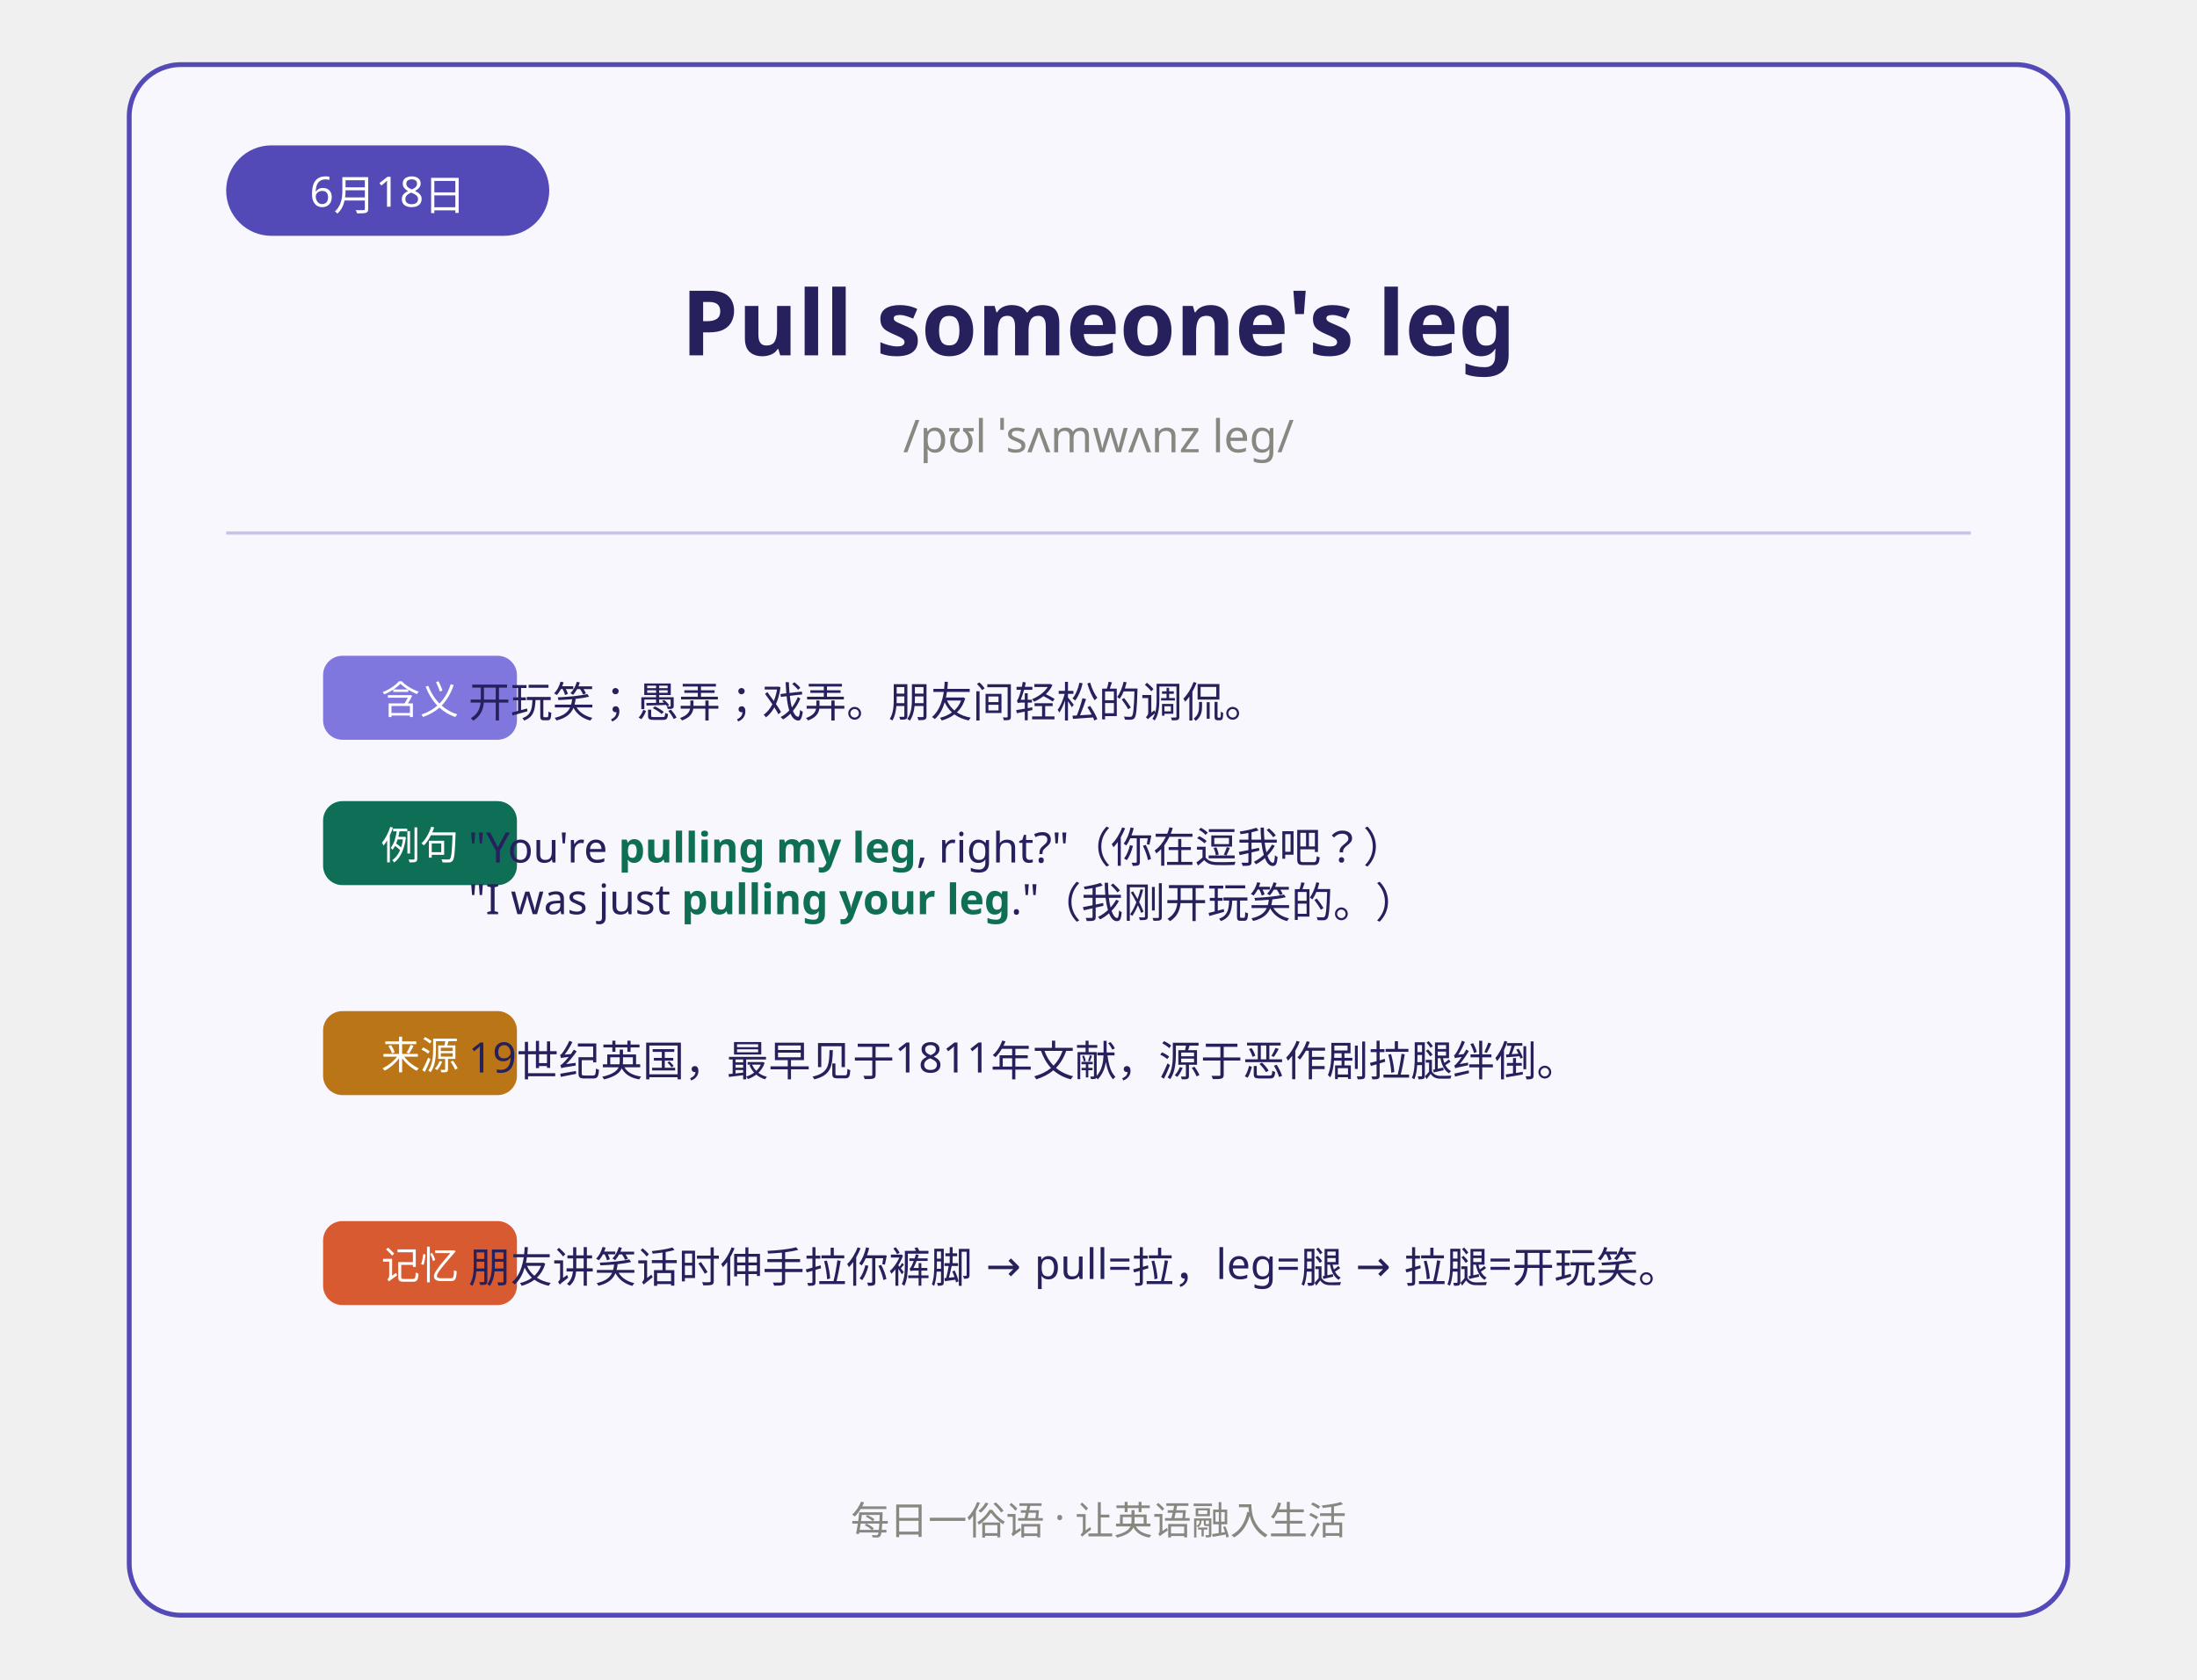
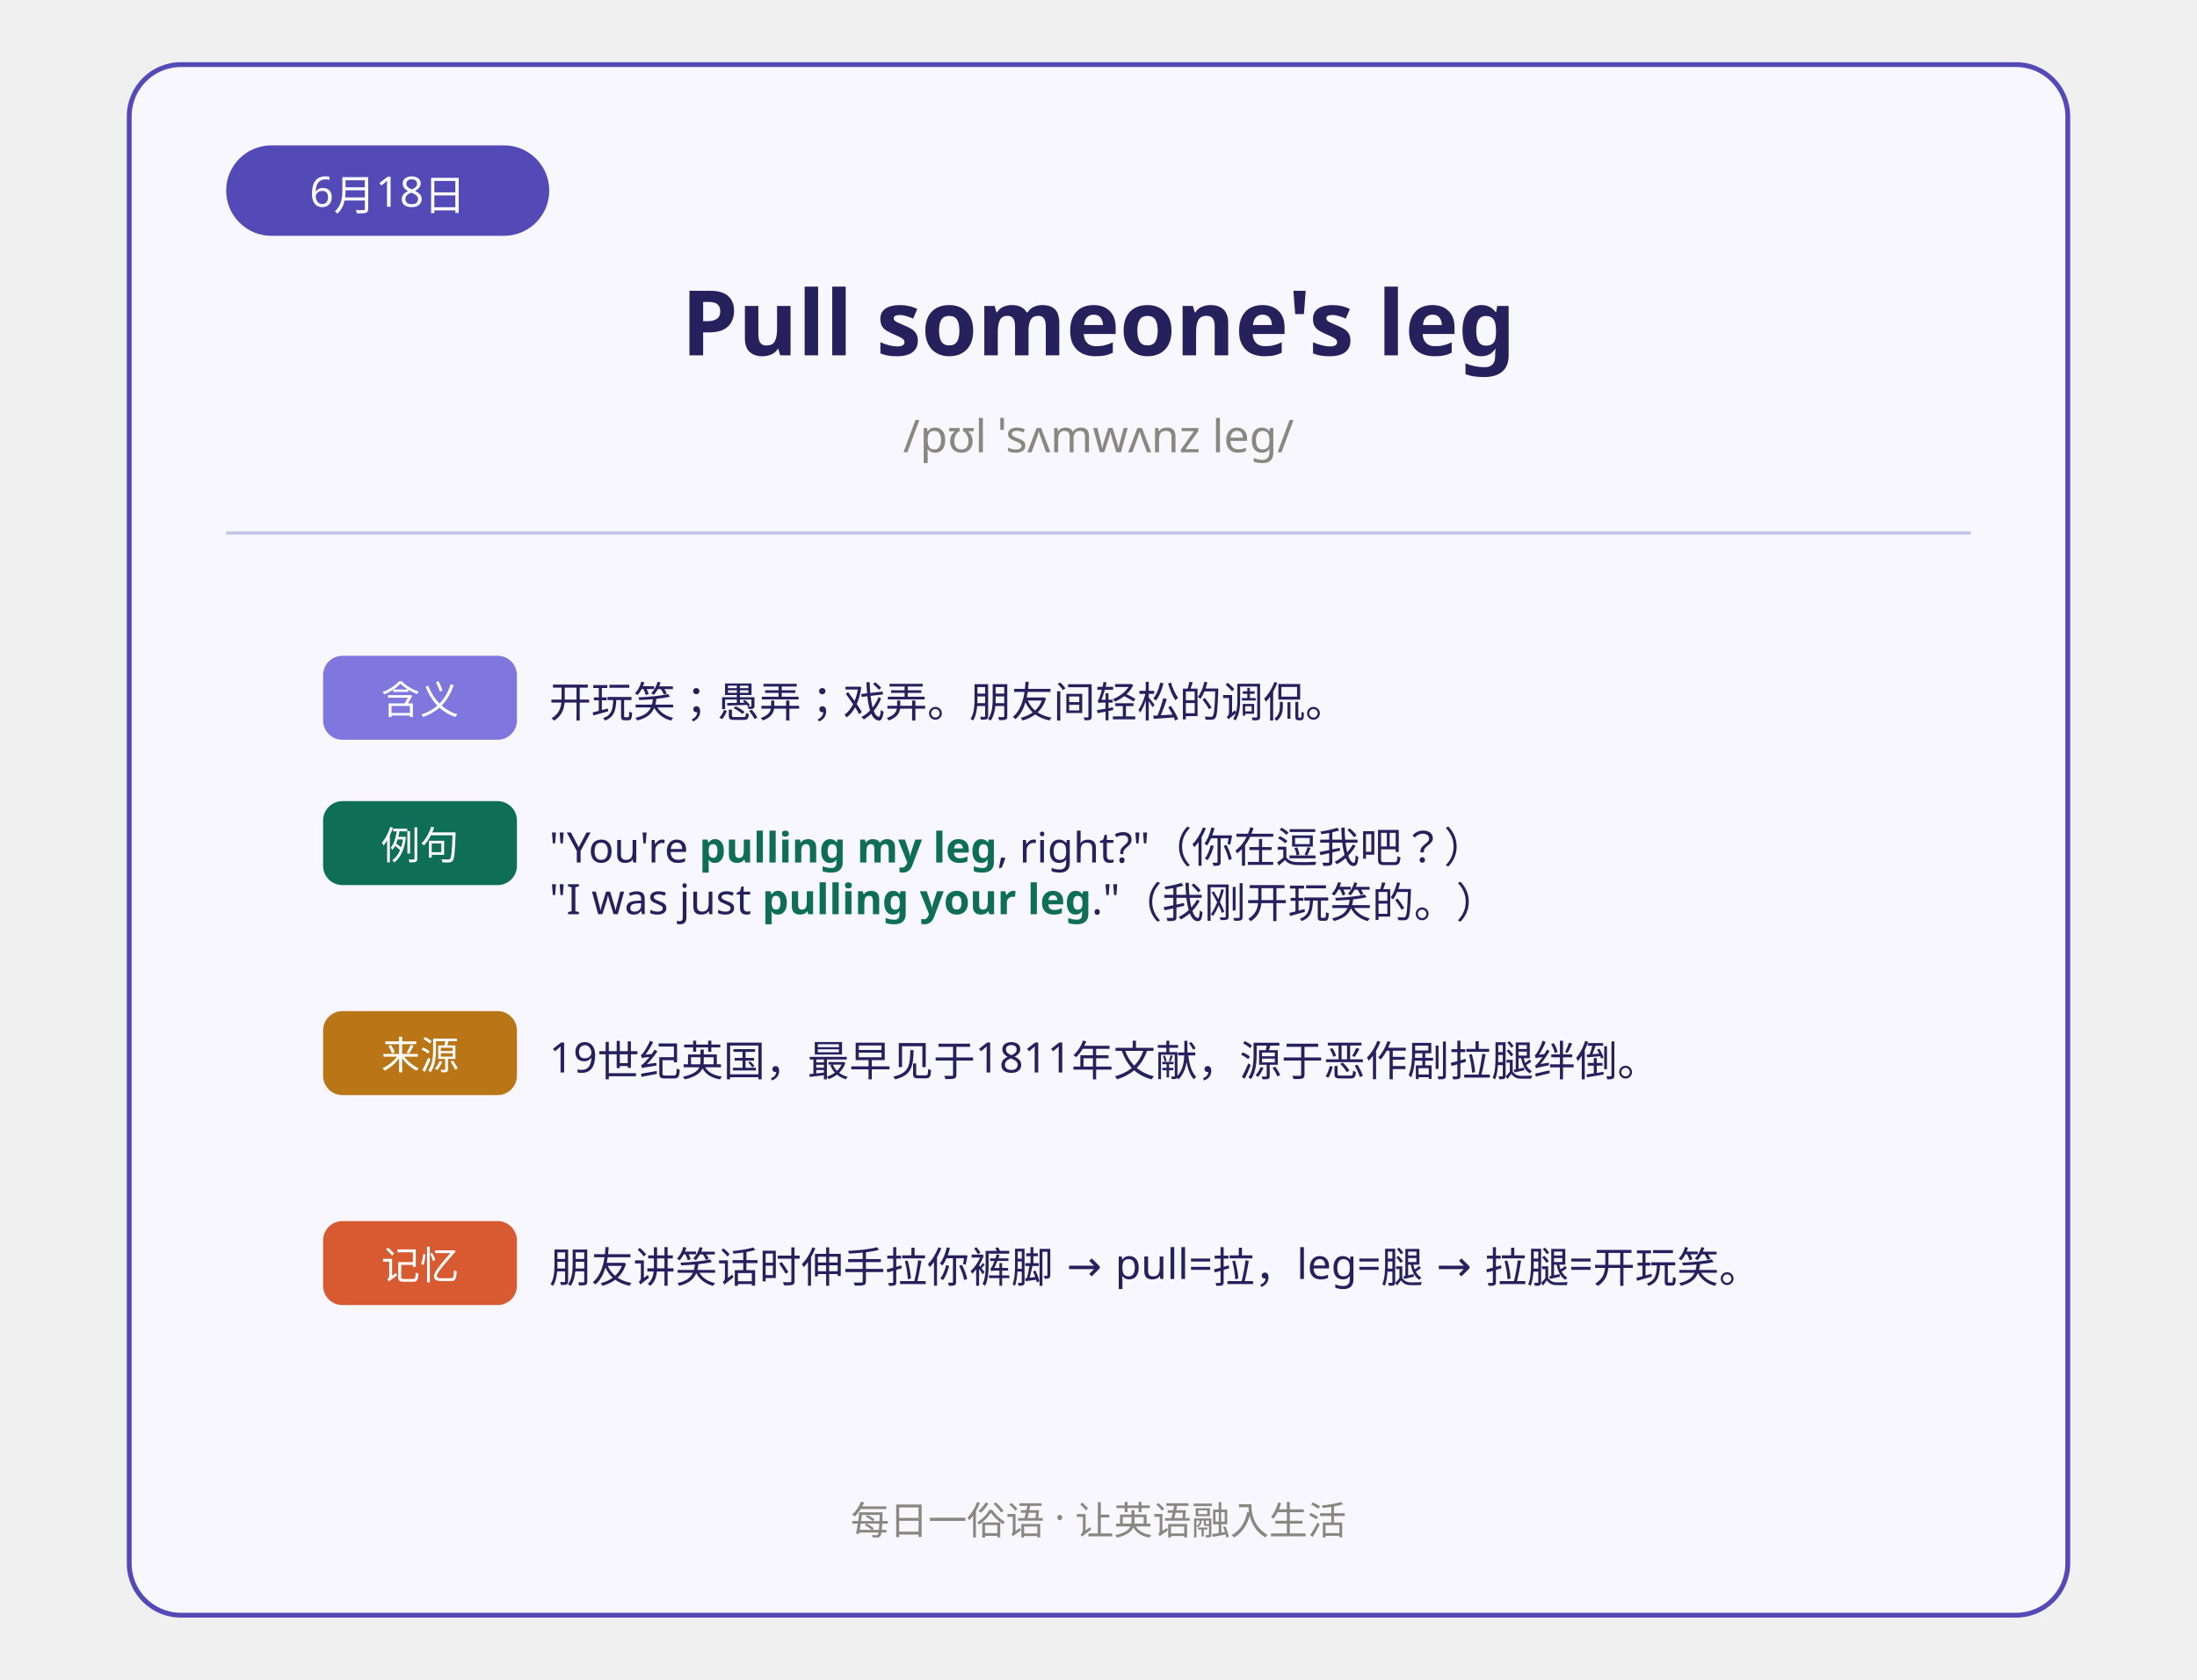
<svg xmlns="http://www.w3.org/2000/svg" viewBox="0 0 680 520">
  <rect x="40" y="20" width="600" height="480" rx="16" fill="#F8F7FE" stroke="#534AB7" stroke-width="1.5" />
  <rect x="70" y="45" width="100" height="28" rx="14" fill="#534AB7" />
  <text x="120" y="64" font-family="sans-serif" font-weight="500" font-size="13" fill="#FFFFFF" text-anchor="middle">6月18日</text>
  <text x="340" y="110" font-family="sans-serif" font-weight="600" font-size="28" fill="#26215C" text-anchor="middle">Pull someone's leg</text>
  <text x="340" y="140" font-family="sans-serif" font-weight="400" font-size="14" fill="#888780" text-anchor="middle">/pʊl ˈsʌmwʌnz leɡ/</text>
  <line x1="70" y1="165" x2="610" y2="165" stroke="#534AB7" stroke-width="1" stroke-opacity="0.3" />
  <rect x="100" y="203" width="60" height="26" rx="6" fill="#7F77DD" />
  <text x="130" y="221" font-family="sans-serif" font-weight="500" font-size="12" fill="#FFFFFF" text-anchor="middle">含义</text>
-   <text x="145" y="222" font-family="sans-serif" font-weight="400" font-size="13" fill="#26215C">开玩笑；愚弄；戏弄。朋友间轻松的调侃。</text>
+   <text x="170" y="222" font-family="sans-serif" font-weight="400" font-size="13" fill="#26215C">开玩笑；愚弄；戏弄。朋友间轻松的调侃。</text>
  <rect x="100" y="248" width="60" height="26" rx="6" fill="#0F6E56" />
  <text x="130" y="266" font-family="sans-serif" font-weight="500" font-size="12" fill="#FFFFFF" text-anchor="middle">例句</text>
-   <text x="145" y="267" font-family="sans-serif" font-weight="400" font-size="13" fill="#26215C">"You're <tspan font-weight="700" fill="#0F6E56">pulling my leg</tspan>, right?"（你在逗我吧？）</text>
-   <text x="145" y="283" font-family="sans-serif" font-weight="400" font-size="13" fill="#26215C">"I was just <tspan font-weight="700" fill="#0F6E56">pulling your leg</tspan>."（我刚开玩笑的。）</text>
+   <text x="170" y="267" font-family="sans-serif" font-weight="400" font-size="13" fill="#26215C">"You're <tspan font-weight="700" fill="#0F6E56">pulling my leg</tspan>, right?"（你在逗我吧？）</text>
+   <text x="170" y="283" font-family="sans-serif" font-weight="400" font-size="13" fill="#26215C">"I was just <tspan font-weight="700" fill="#0F6E56">pulling your leg</tspan>."（我刚开玩笑的。）</text>
  <rect x="100" y="313" width="60" height="26" rx="6" fill="#BA7517" />
  <text x="130" y="331" font-family="sans-serif" font-weight="500" font-size="12" fill="#FFFFFF" text-anchor="middle">来源</text>
-   <text x="145" y="332" font-family="sans-serif" font-weight="400" font-size="13" fill="#26215C">19世纪英国，最早见于1811年文献，源于恶作剧拉腿绊倒。</text>
+   <text x="170" y="332" font-family="sans-serif" font-weight="400" font-size="13" fill="#26215C">19世纪英国，最早见于1811年文献，源于恶作剧拉腿绊倒。</text>
  <rect x="100" y="378" width="60" height="26" rx="6" fill="#D85A30" />
  <text x="130" y="396" font-family="sans-serif" font-weight="500" font-size="12" fill="#FFFFFF" text-anchor="middle">记忆</text>
-   <text x="145" y="397" font-family="sans-serif" font-weight="400" font-size="13" fill="#26215C">朋友讲笑话时伸手拉你裤脚 → pull=拉，leg=腿 → 拉腿=开玩笑。</text>
+   <text x="170" y="397" font-family="sans-serif" font-weight="400" font-size="13" fill="#26215C">朋友讲笑话时伸手拉你裤脚 → pull=拉，leg=腿 → 拉腿=开玩笑。</text>
  <text x="340" y="475" font-family="sans-serif" font-weight="400" font-size="12" fill="#888780" text-anchor="middle">每日一俗语 · 让英语融入生活</text>
</svg>
